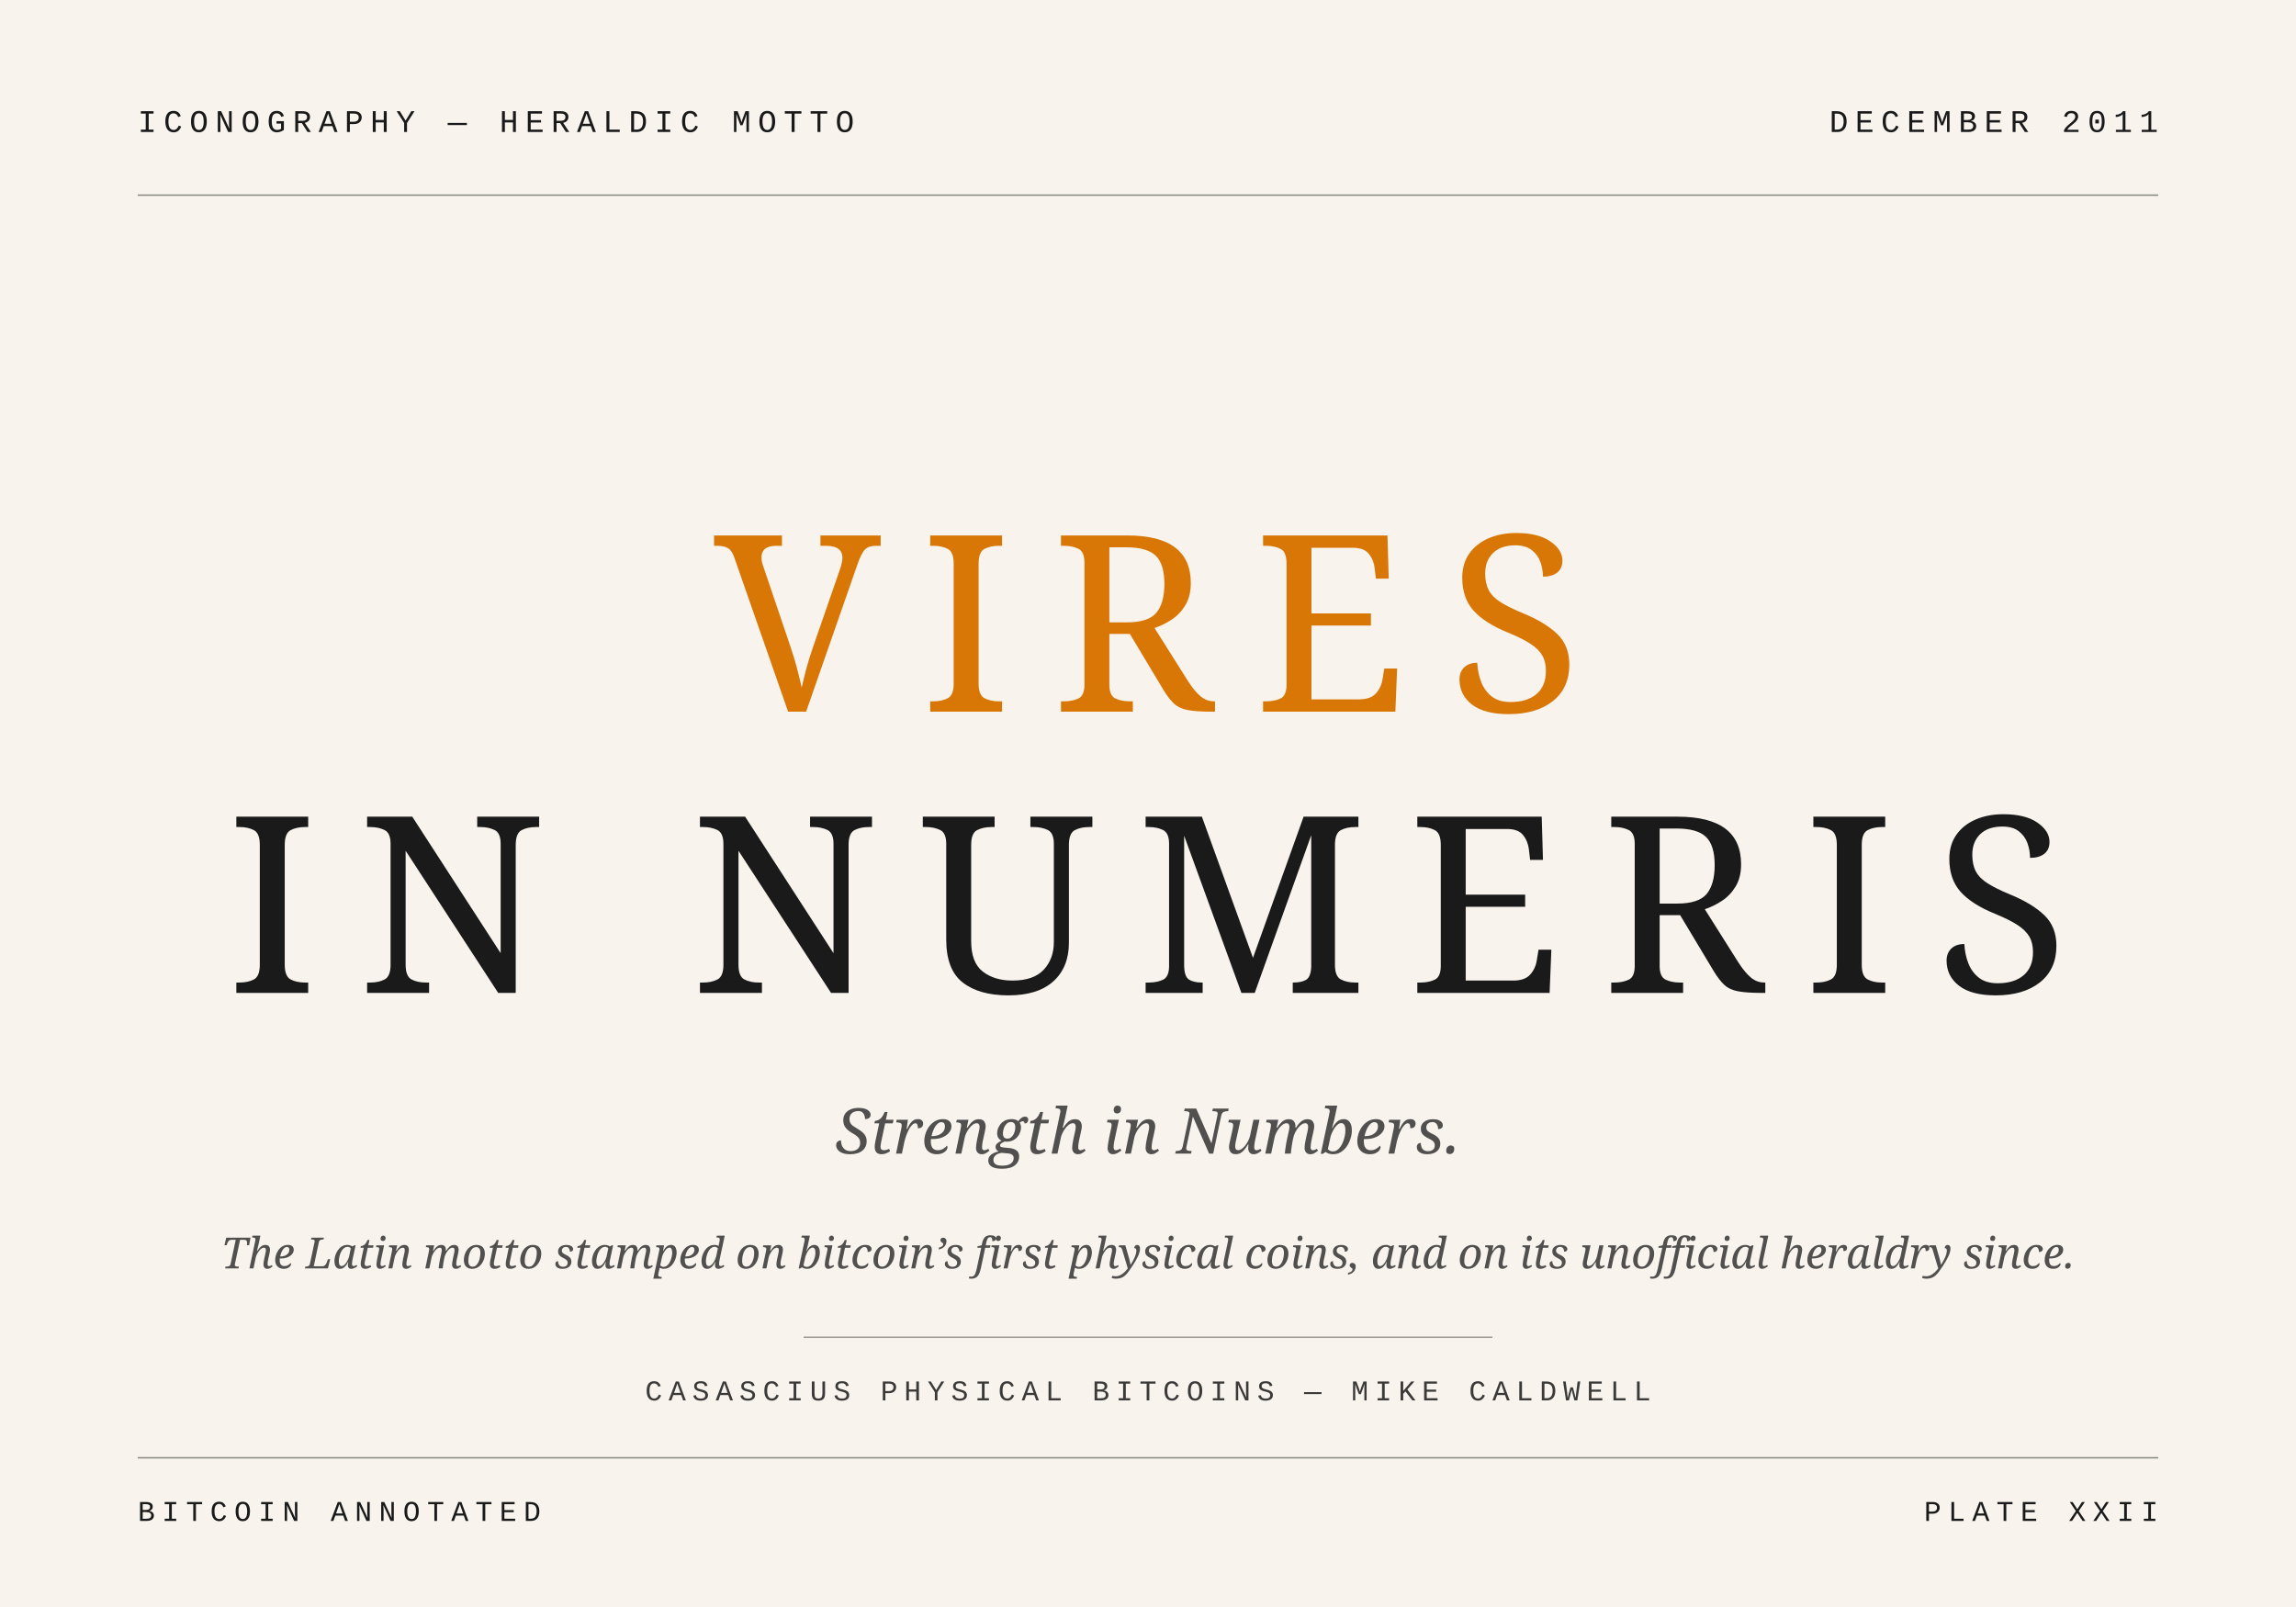
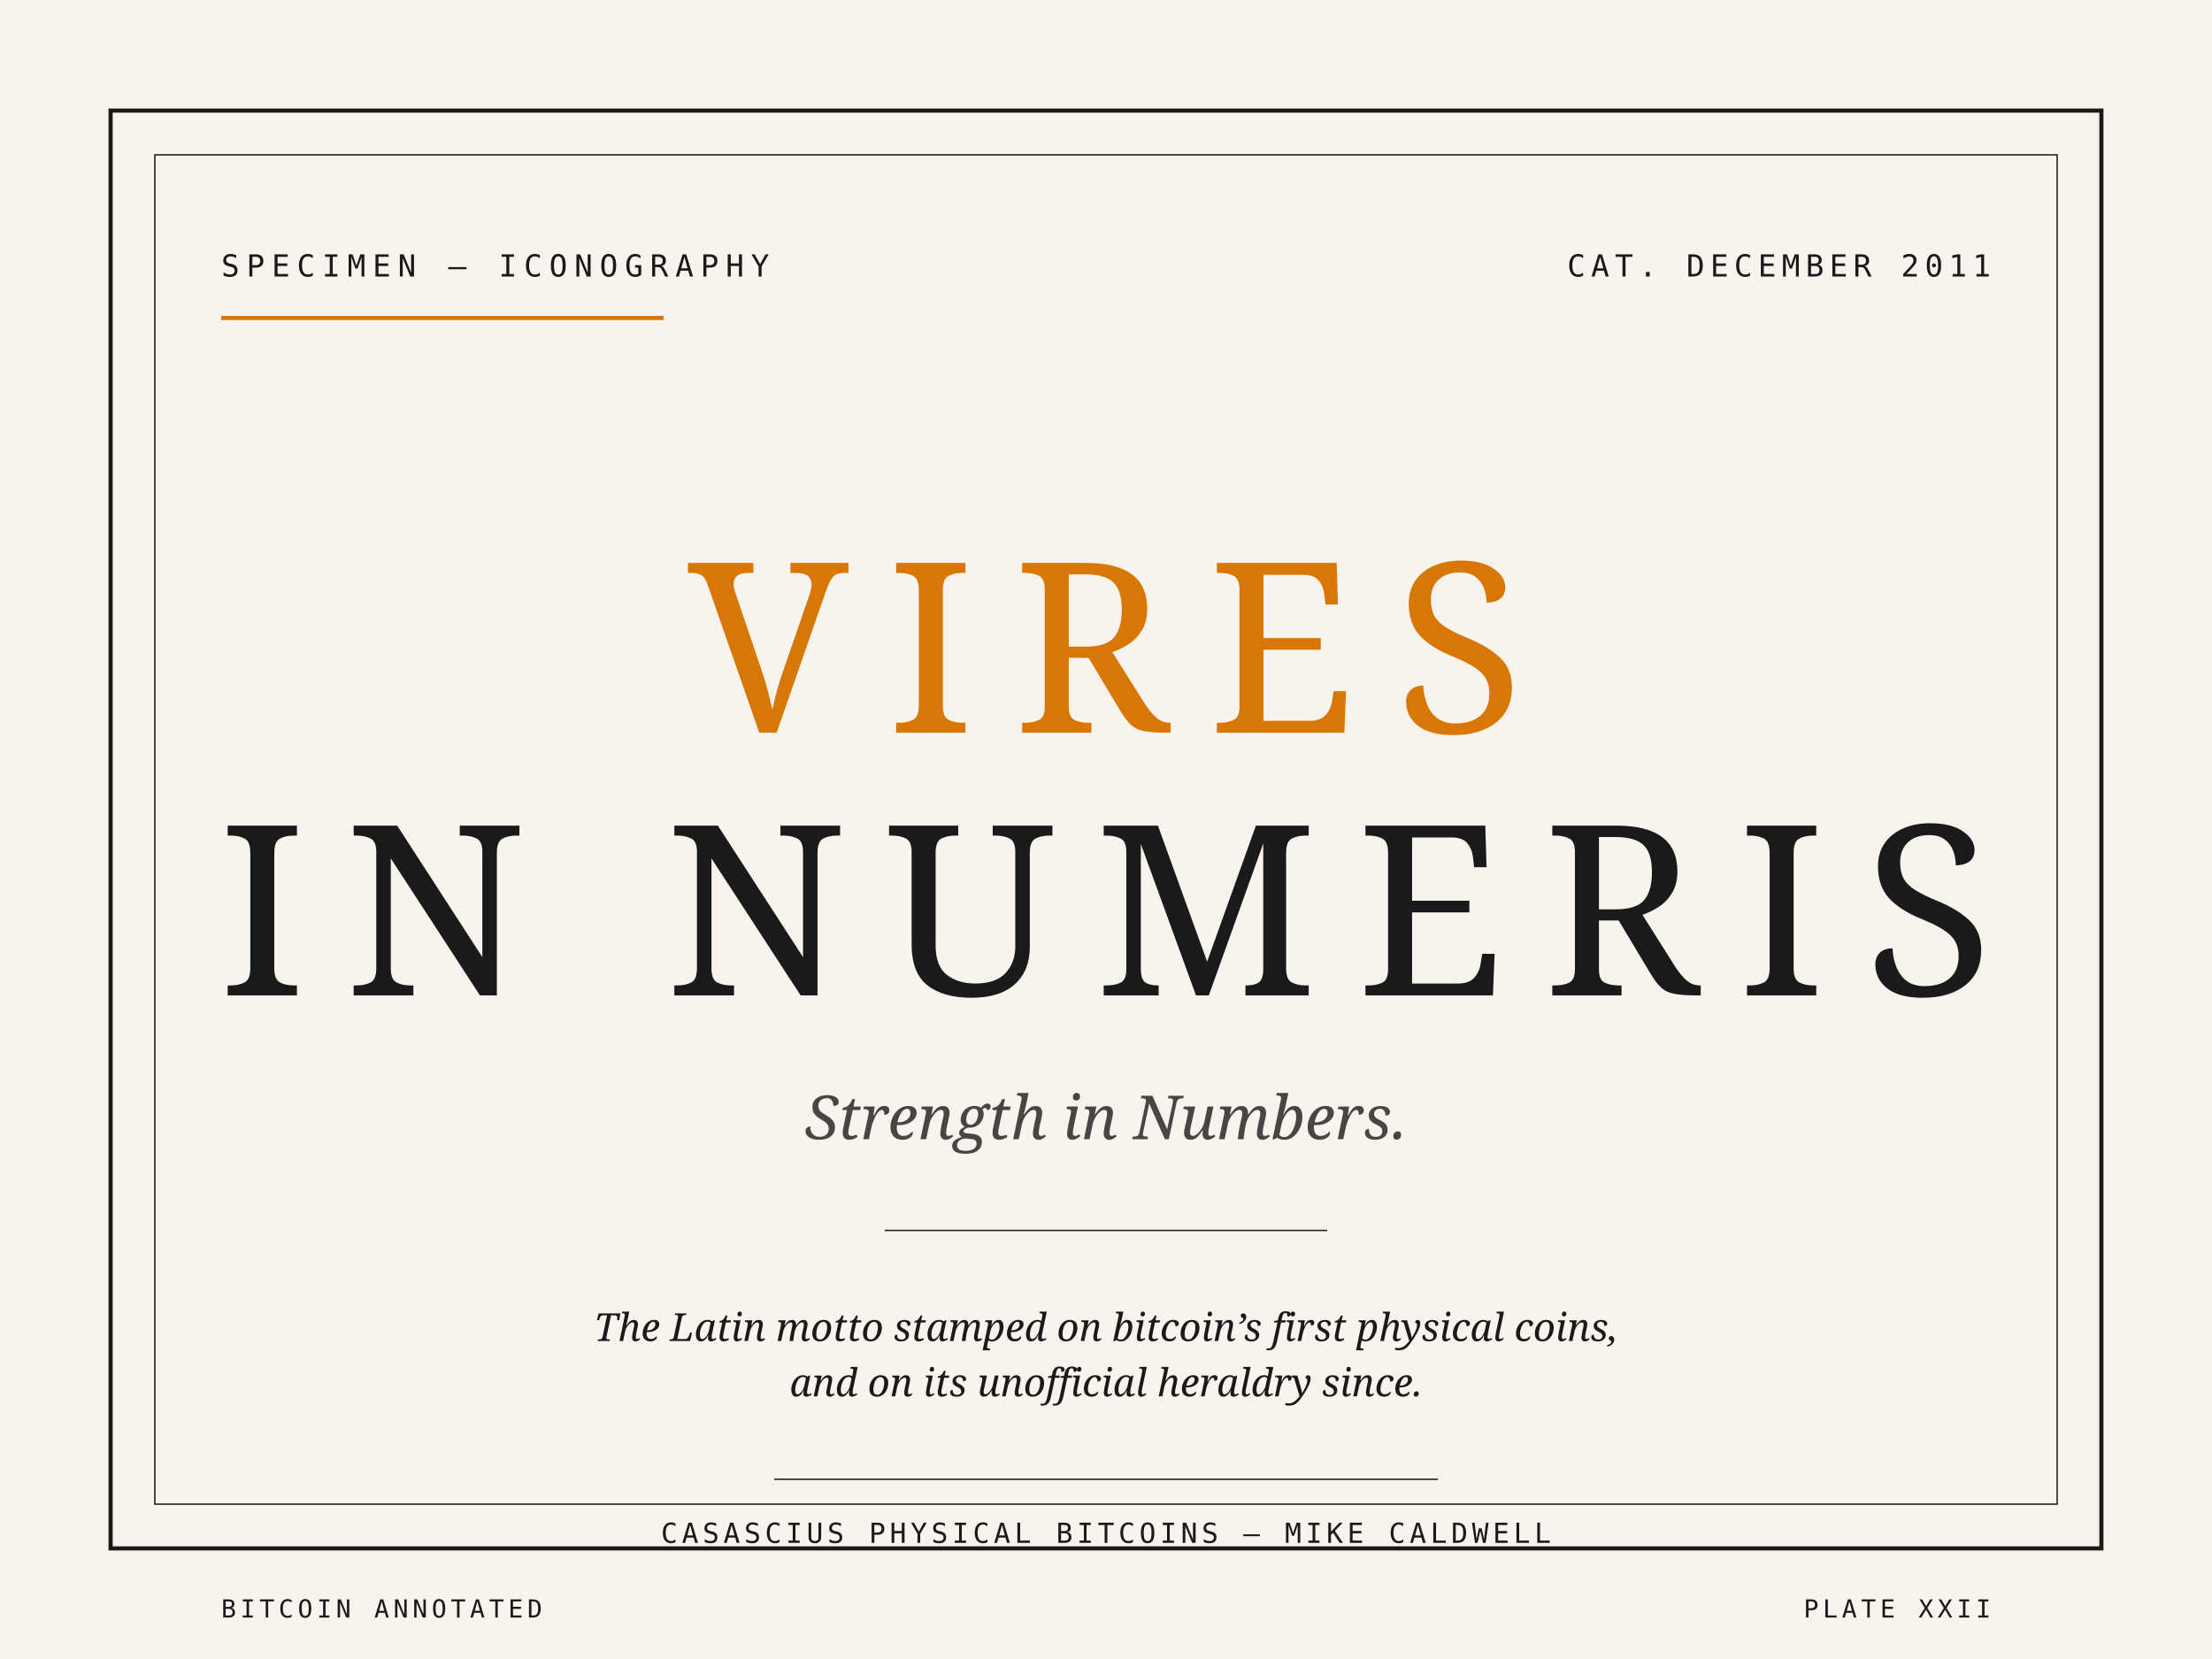
- <svg xmlns="http://www.w3.org/2000/svg" viewBox="0 0 800 560" preserveAspectRatio="xMidYMid meet">
-   <rect width="800" height="560" fill="#f8f4ed" />
-   <text x="48" y="46" font-family="'JetBrains Mono', 'Courier New', monospace" font-size="11" fill="#1a1a1a" letter-spacing="2.4" font-weight="500">ICONOGRAPHY — HERALDIC MOTTO</text>
-   <text x="752" y="46" text-anchor="end" font-family="'JetBrains Mono', 'Courier New', monospace" font-size="11" fill="#1a1a1a" letter-spacing="2.4" font-weight="500">DECEMBER 2011</text>
-   <line x1="48" y1="68" x2="752" y2="68" stroke="#1a1a1a" stroke-width="0.5" opacity="0.5" />
-   <text x="400" y="248" text-anchor="middle" font-family="'EB Garamond', 'Garamond', Georgia, serif" font-size="86" fill="#d97706" font-weight="500" letter-spacing="14">VIRES</text>
-   <text x="400" y="346" text-anchor="middle" font-family="'EB Garamond', 'Garamond', Georgia, serif" font-size="86" fill="#1a1a1a" font-weight="500" letter-spacing="14">IN NUMERIS</text>
-   <text x="400" y="402" text-anchor="middle" font-family="'EB Garamond', 'Garamond', Georgia, serif" font-size="22" font-style="italic" fill="#1a1a1a" opacity="0.75">Strength in Numbers.</text>
-   <text x="400" y="442" text-anchor="middle" font-family="'EB Garamond', 'Garamond', Georgia, serif" font-size="15" font-style="italic" fill="#1a1a1a" opacity="0.75">The Latin motto stamped on bitcoin’s first physical coins, and on its unofficial heraldry since.</text>
-   <line x1="280" y1="466" x2="520" y2="466" stroke="#1a1a1a" stroke-width="0.5" opacity="0.4" />
-   <text x="400" y="488" text-anchor="middle" font-family="'JetBrains Mono', 'Courier New', monospace" font-size="10" fill="#1a1a1a" letter-spacing="2.2" font-weight="500" opacity="0.85">CASASCIUS PHYSICAL BITCOINS — MIKE CALDWELL</text>
-   <line x1="48" y1="508" x2="752" y2="508" stroke="#1a1a1a" stroke-width="0.5" opacity="0.5" />
-   <text x="48" y="530" font-family="'JetBrains Mono', 'Courier New', monospace" font-size="10" fill="#1a1a1a" letter-spacing="2.4" font-weight="500">BITCOIN ANNOTATED</text>
-   <text x="752" y="530" text-anchor="end" font-family="'JetBrains Mono', 'Courier New', monospace" font-size="10" fill="#1a1a1a" letter-spacing="2.4" font-weight="500">PLATE XXII</text>
+ <svg xmlns="http://www.w3.org/2000/svg" viewBox="0 0 800 600" width="800" height="600">
+   <rect width="800" height="600" fill="#f8f4ed" />
+   <rect x="40" y="40" width="720" height="520" fill="none" stroke="#1a1a1a" stroke-width="1.5" />
+   <rect x="56" y="56" width="688" height="488" fill="none" stroke="#1a1a1a" stroke-width="0.5" />
+   <text x="80" y="100" font-family="JetBrains Mono, monospace" font-size="11" fill="#1a1a1a" letter-spacing="2.5">SPECIMEN — ICONOGRAPHY</text>
+   <line x1="80" y1="115" x2="240" y2="115" stroke="#d97706" stroke-width="1.5" />
+   <text x="720" y="100" font-family="JetBrains Mono, monospace" font-size="11" fill="#1a1a1a" letter-spacing="2" text-anchor="end">CAT. DECEMBER 2011</text>
+   <text x="400" y="265" text-anchor="middle" font-family="EB Garamond, Garamond, serif" font-size="86" fill="#d97706" font-weight="500" letter-spacing="14">VIRES</text>
+   <text x="400" y="360" text-anchor="middle" font-family="EB Garamond, Garamond, serif" font-size="86" fill="#1a1a1a" font-weight="500" letter-spacing="14">IN NUMERIS</text>
+   <text x="400" y="412" text-anchor="middle" font-family="EB Garamond, Garamond, serif" font-size="22" font-style="italic" fill="#1a1a1a" opacity="0.8">Strength in Numbers.</text>
+   <line x1="320" y1="445" x2="480" y2="445" stroke="#1a1a1a" stroke-width="0.5" />
+   <text x="400" y="485" font-family="EB Garamond, Garamond, serif" font-style="italic" font-size="14" fill="#1a1a1a" text-anchor="middle">The Latin motto stamped on bitcoin’s first physical coins,</text>
+   <text x="400" y="505" font-family="EB Garamond, Garamond, serif" font-style="italic" font-size="14" fill="#1a1a1a" text-anchor="middle">and on its unofficial heraldry since.</text>
+   <line x1="280" y1="535" x2="520" y2="535" stroke="#1a1a1a" stroke-width="0.5" />
+   <text x="400" y="558" font-family="JetBrains Mono, monospace" font-size="10" fill="#1a1a1a" letter-spacing="1.5" text-anchor="middle">CASASCIUS PHYSICAL BITCOINS — MIKE CALDWELL</text>
+   <text x="80" y="585" font-family="JetBrains Mono, monospace" font-size="9" fill="#1a1a1a" letter-spacing="1.5">BITCOIN ANNOTATED</text>
+   <text x="720" y="585" font-family="JetBrains Mono, monospace" font-size="9" fill="#1a1a1a" letter-spacing="1.5" text-anchor="end">PLATE XXII</text>
</svg>
